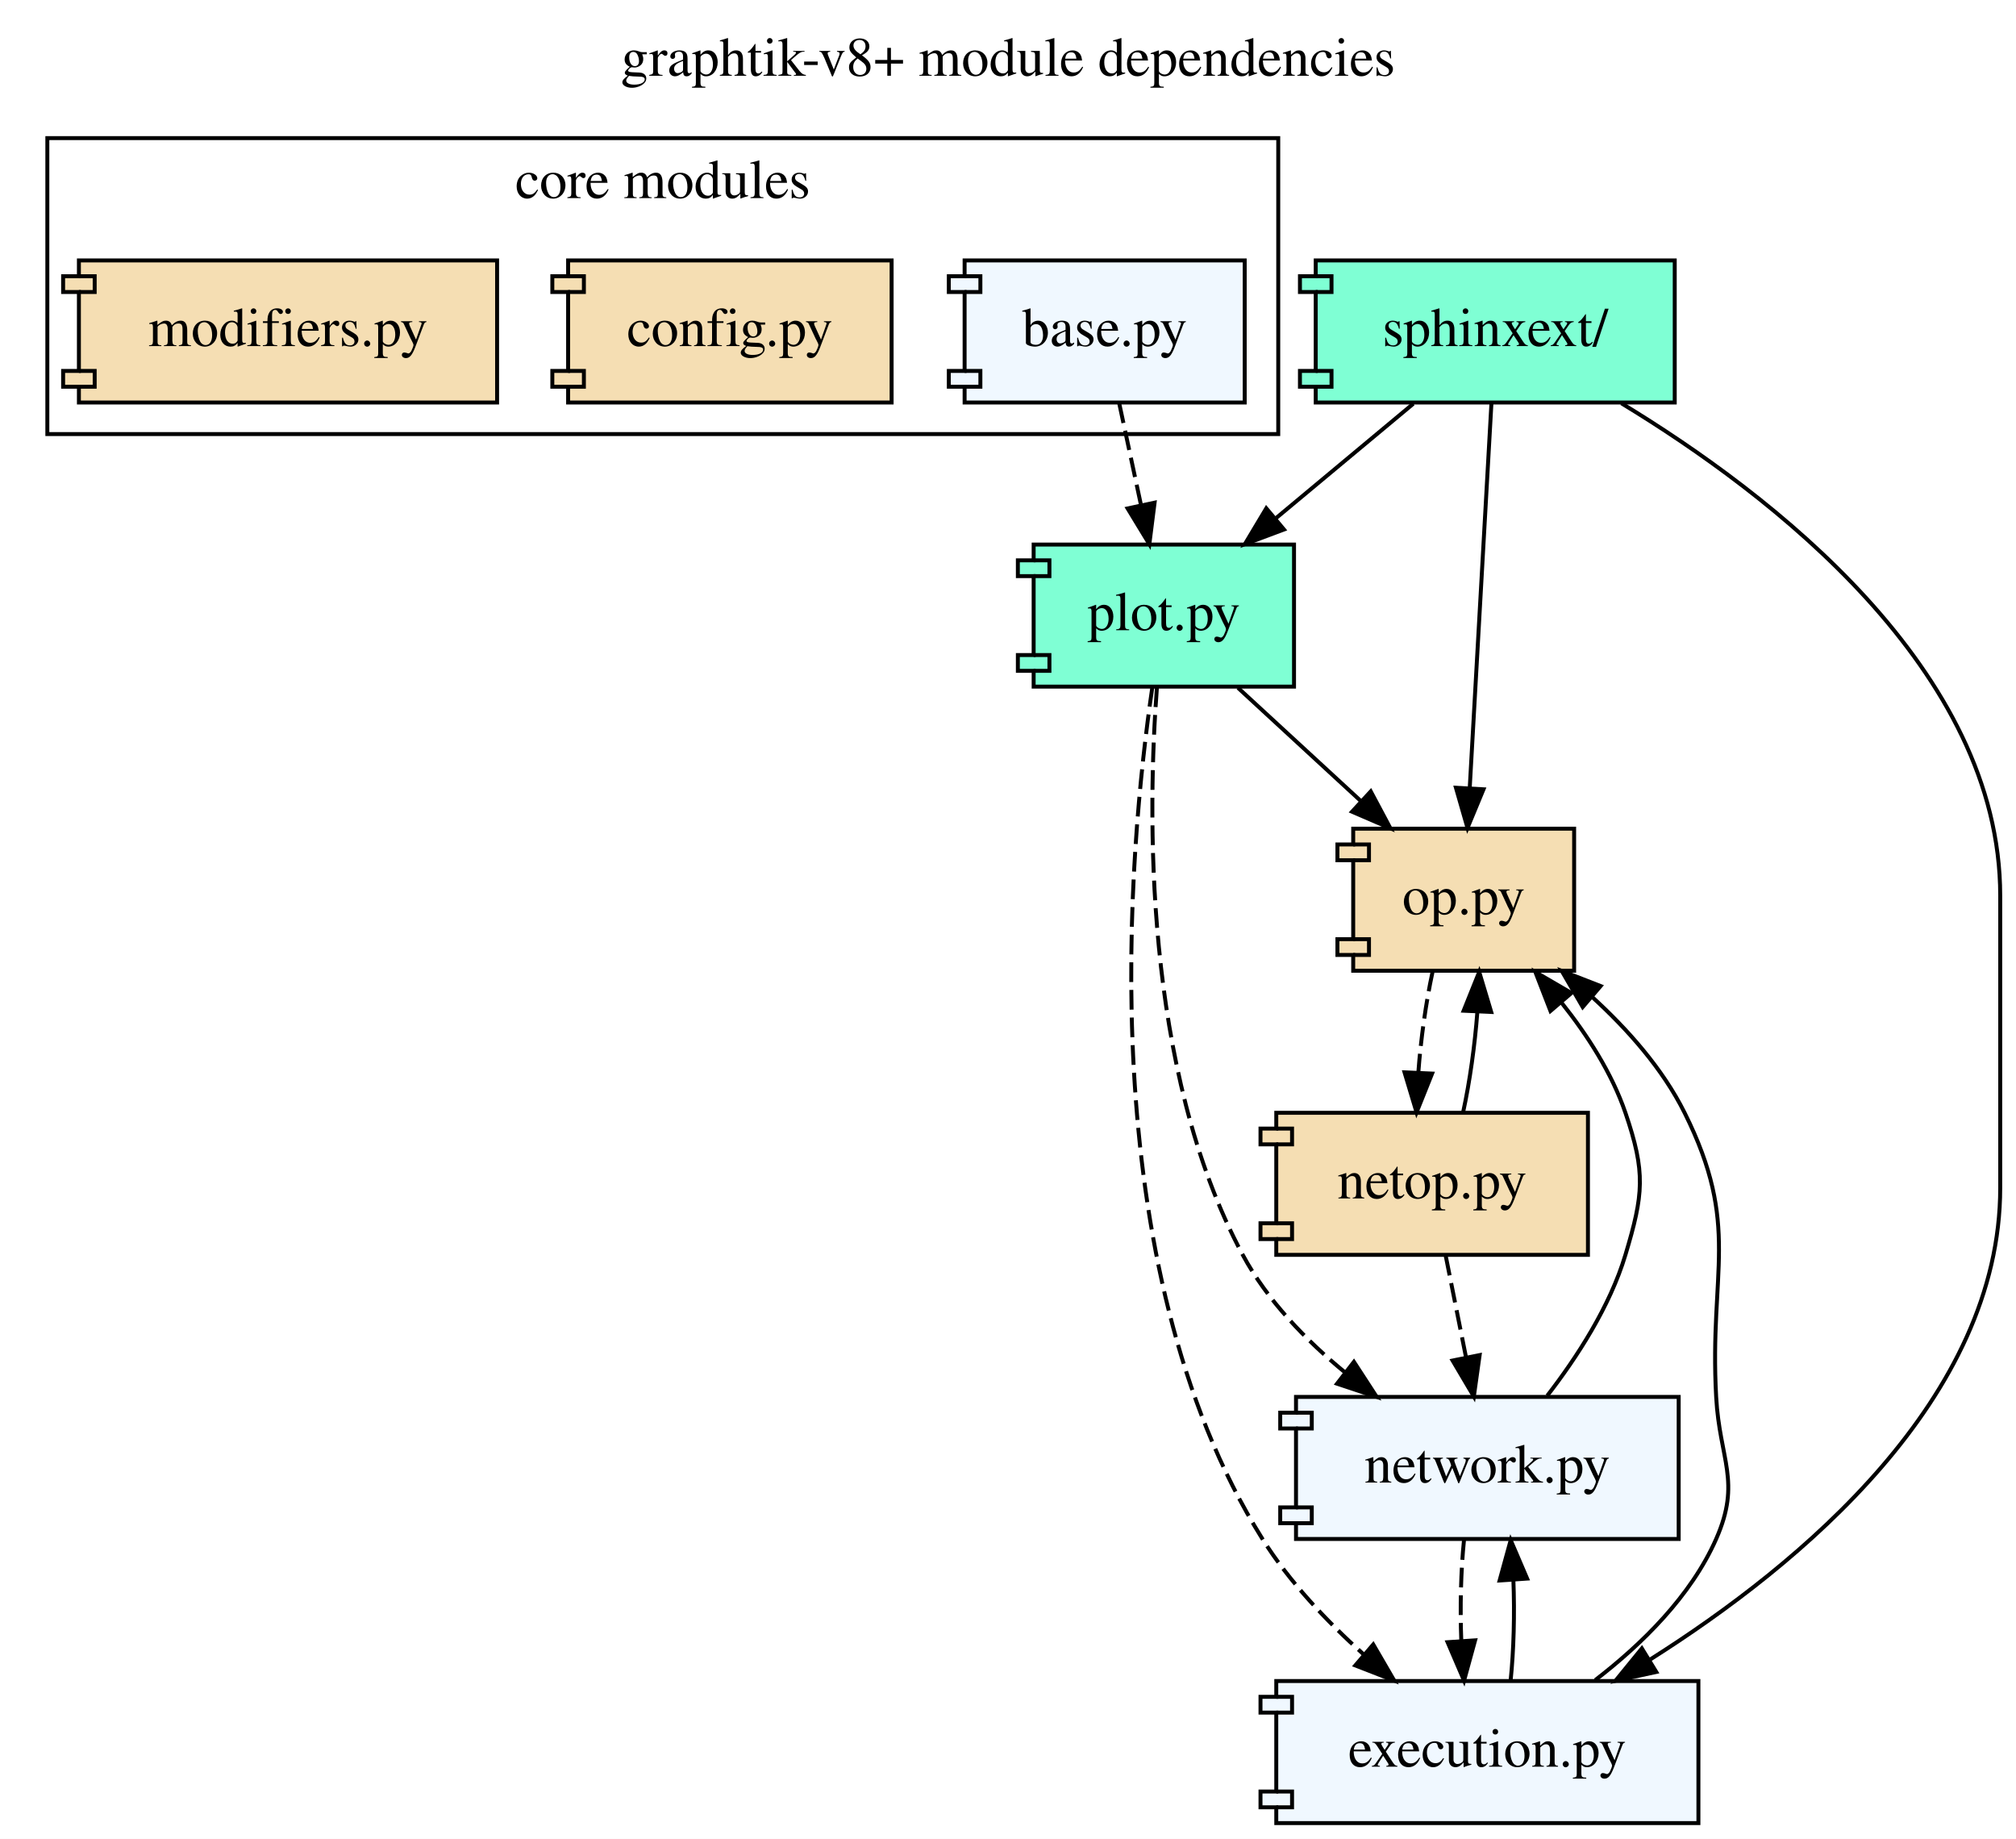
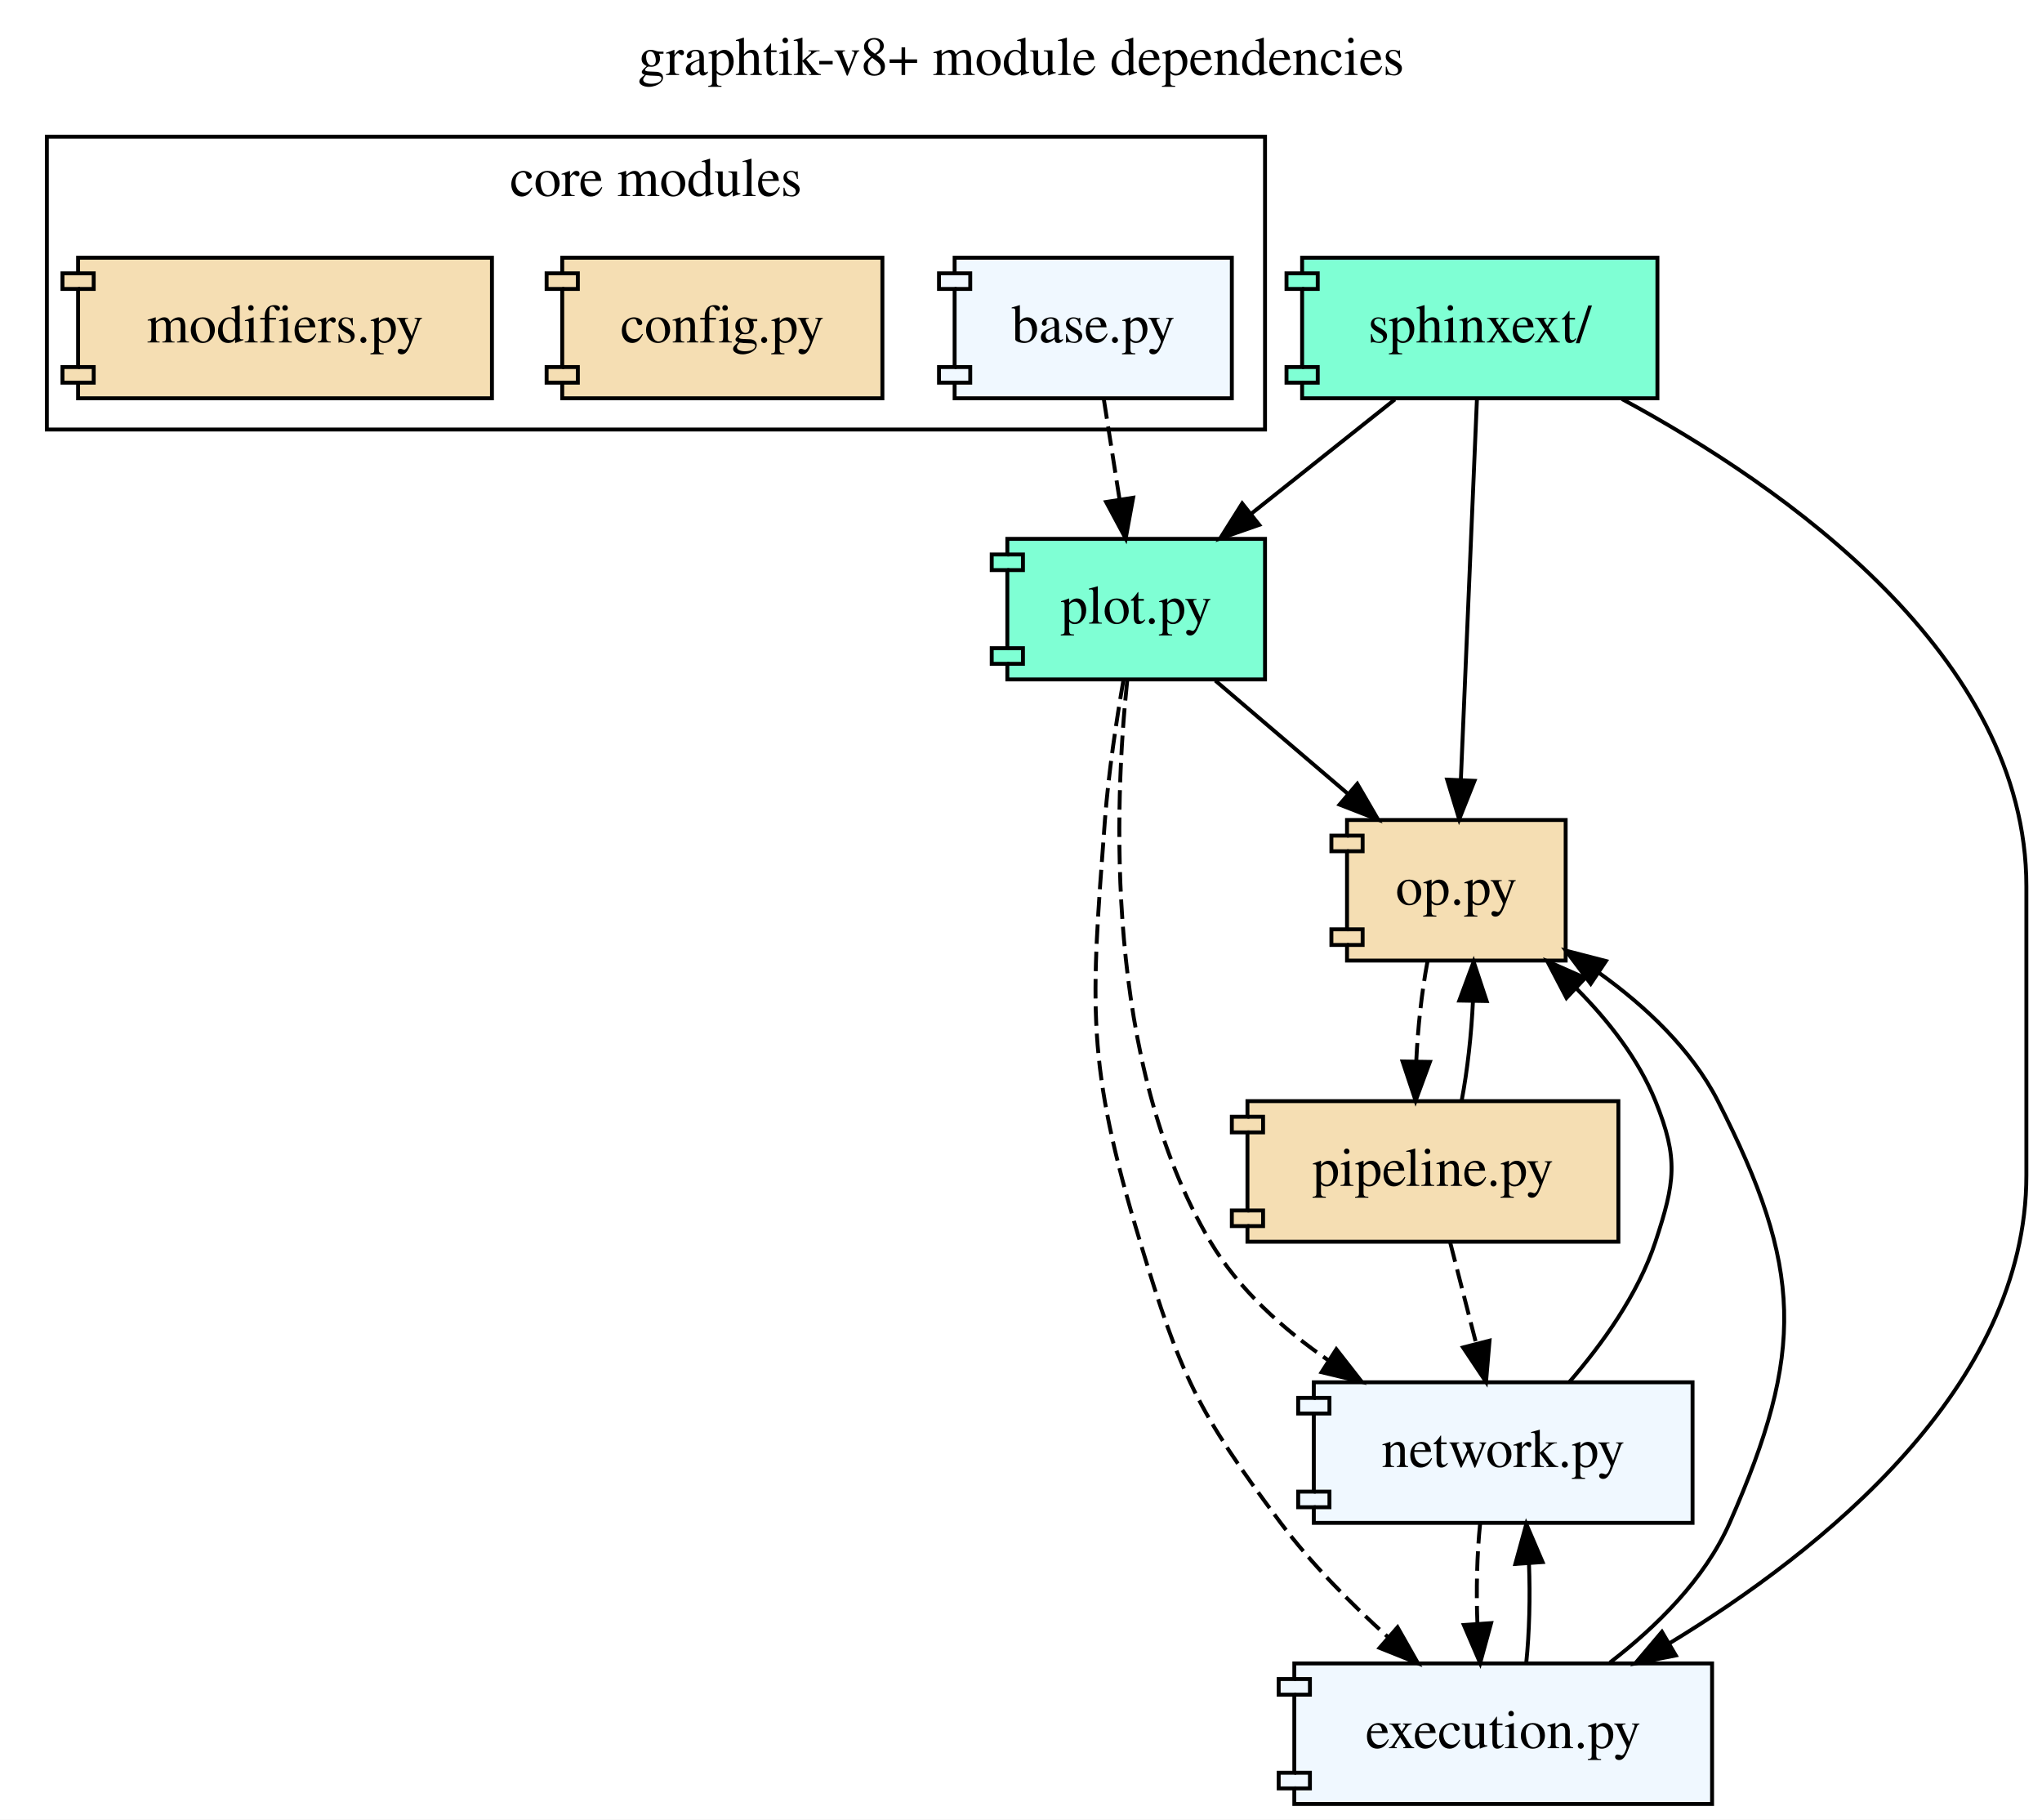
- <svg xmlns="http://www.w3.org/2000/svg" xmlns:xlink="http://www.w3.org/1999/xlink" width="511pt" height="466pt" viewBox="0.00 0.00 511.00 466.00">
+ <svg xmlns="http://www.w3.org/2000/svg" xmlns:xlink="http://www.w3.org/1999/xlink" width="523pt" height="466pt" viewBox="0.00 0.00 523.00 466.00">
  <g id="graph0" class="graph" transform="scale(1 1) rotate(0) translate(4 462)">
-     <polygon fill="white" stroke="transparent" points="-4,4 -4,-462 507,-462 507,4 -4,4" />
-     <text text-anchor="middle" x="251.5" y="-442.8" font-family="Times,serif" font-size="14.00">graphtik-v8+ module dependencies</text>
+     <polygon fill="white" stroke="transparent" points="-4,4 -4,-462 519,-462 519,4 -4,4" />
+     <text text-anchor="middle" x="257.5" y="-442.8" font-family="Times,serif" font-size="14.00">graphtik-v8+ module dependencies</text>
    <g id="clust1" class="cluster">
      <polygon fill="none" stroke="black" points="8,-352 8,-427 320,-427 320,-352 8,-352" />
      <text text-anchor="middle" x="164" y="-411.8" font-family="Times,serif" font-size="14.00">core modules</text>
    </g>
    <g id="node1" class="node">
      <g id="a_node1">
        <a xlink:href="reference.html#module-graphtik.base" xlink:title="(implicit) everything imports this module">
          <polygon fill="AliceBlue" stroke="black" points="311.5,-396 240.5,-396 240.5,-392 236.5,-392 236.5,-388 240.5,-388 240.5,-368 236.5,-368 236.5,-364 240.5,-364 240.5,-360 311.5,-360 311.5,-396" />
          <polyline fill="none" stroke="black" points="240.5,-392 244.5,-392 244.5,-388 240.5,-388 " />
          <polyline fill="none" stroke="black" points="240.5,-368 244.5,-368 244.5,-364 240.5,-364 " />
          <text text-anchor="middle" x="276" y="-374.3" font-family="Times,serif" font-size="14.00">base.py</text>
        </a>
      </g>
    </g>
    <g id="node8" class="node">
      <g id="a_node8">
        <a xlink:href="reference.html#module-graphtik.plot" xlink:title="(extra)">
-           <polygon fill="Aquamarine" stroke="black" points="324,-324 258,-324 258,-320 254,-320 254,-316 258,-316 258,-296 254,-296 254,-292 258,-292 258,-288 324,-288 324,-324" />
-           <polyline fill="none" stroke="black" points="258,-320 262,-320 262,-316 258,-316 " />
-           <polyline fill="none" stroke="black" points="258,-296 262,-296 262,-292 258,-292 " />
-           <text text-anchor="middle" x="291" y="-302.3" font-family="Times,serif" font-size="14.00">plot.py</text>
+           <polygon fill="Aquamarine" stroke="black" points="320,-324 254,-324 254,-320 250,-320 250,-316 254,-316 254,-296 250,-296 250,-292 254,-292 254,-288 320,-288 320,-324" />
+           <polyline fill="none" stroke="black" points="254,-320 258,-320 258,-316 254,-316 " />
+           <polyline fill="none" stroke="black" points="254,-296 258,-296 258,-292 254,-292 " />
+           <text text-anchor="middle" x="287" y="-302.3" font-family="Times,serif" font-size="14.00">plot.py</text>
        </a>
      </g>
    </g>
    <g id="edge6" class="edge">
      <g id="a_edge6">
        <a xlink:title="(run-time)">
-           <path fill="none" stroke="black" stroke-dasharray="5,2" d="M279.71,-359.7C281.36,-351.98 283.35,-342.71 285.19,-334.11" />
-           <polygon fill="black" stroke="black" points="288.66,-334.62 287.33,-324.1 281.82,-333.15 288.66,-334.62" />
+           <path fill="none" stroke="black" stroke-dasharray="5,2" d="M278.72,-359.7C279.93,-351.98 281.39,-342.71 282.74,-334.11" />
+           <polygon fill="black" stroke="black" points="286.22,-334.53 284.31,-324.1 279.3,-333.44 286.22,-334.53" />
        </a>
      </g>
    </g>
    <g id="node2" class="node">
      <g id="a_node2">
        <a xlink:href="reference.html#module-graphtik.config" xlink:title="(public)">
          <polygon fill="wheat" stroke="black" points="222,-396 140,-396 140,-392 136,-392 136,-388 140,-388 140,-368 136,-368 136,-364 140,-364 140,-360 222,-360 222,-396" />
          <polyline fill="none" stroke="black" points="140,-392 144,-392 144,-388 140,-388 " />
          <polyline fill="none" stroke="black" points="140,-368 144,-368 144,-364 140,-364 " />
          <text text-anchor="middle" x="181" y="-374.3" font-family="Times,serif" font-size="14.00">config.py</text>
        </a>
      </g>
    </g>
    <g id="node3" class="node">
      <g id="a_node3">
        <a xlink:href="reference.html#module-graphtik.modifiers" xlink:title="(public) almost everything imports this module">
          <polygon fill="wheat" stroke="black" points="122,-396 16,-396 16,-392 12,-392 12,-388 16,-388 16,-368 12,-368 12,-364 16,-364 16,-360 122,-360 122,-396" />
          <polyline fill="none" stroke="black" points="16,-392 20,-392 20,-388 16,-388 " />
          <polyline fill="none" stroke="black" points="16,-368 20,-368 20,-364 16,-364 " />
          <text text-anchor="middle" x="69" y="-374.3" font-family="Times,serif" font-size="14.00">modifiers.py</text>
        </a>
      </g>
    </g>
    <g id="node4" class="node">
      <g id="a_node4">
        <a xlink:href="reference.html#module-graphtik.op" xlink:title="(public)">
-           <polygon fill="wheat" stroke="black" points="395,-252 339,-252 339,-248 335,-248 335,-244 339,-244 339,-224 335,-224 335,-220 339,-220 339,-216 395,-216 395,-252" />
-           <polyline fill="none" stroke="black" points="339,-248 343,-248 343,-244 339,-244 " />
-           <polyline fill="none" stroke="black" points="339,-224 343,-224 343,-220 339,-220 " />
-           <text text-anchor="middle" x="367" y="-230.3" font-family="Times,serif" font-size="14.00">op.py</text>
+           <polygon fill="wheat" stroke="black" points="397,-252 341,-252 341,-248 337,-248 337,-244 341,-244 341,-224 337,-224 337,-220 341,-220 341,-216 397,-216 397,-252" />
+           <polyline fill="none" stroke="black" points="341,-248 345,-248 345,-244 341,-244 " />
+           <polyline fill="none" stroke="black" points="341,-224 345,-224 345,-220 341,-220 " />
+           <text text-anchor="middle" x="369" y="-230.3" font-family="Times,serif" font-size="14.00">op.py</text>
        </a>
      </g>
    </g>
    <g id="node7" class="node">
      <g id="a_node7">
-         <a xlink:href="reference.html#module-graphtik.netop" xlink:title="(public)">
-           <polygon fill="wheat" stroke="black" points="398.5,-180 319.5,-180 319.5,-176 315.5,-176 315.5,-172 319.5,-172 319.5,-152 315.5,-152 315.5,-148 319.5,-148 319.5,-144 398.5,-144 398.5,-180" />
-           <polyline fill="none" stroke="black" points="319.5,-176 323.5,-176 323.5,-172 319.5,-172 " />
-           <polyline fill="none" stroke="black" points="319.5,-152 323.5,-152 323.5,-148 319.5,-148 " />
-           <text text-anchor="middle" x="359" y="-158.3" font-family="Times,serif" font-size="14.00">netop.py</text>
+         <a xlink:href="reference.html#module-graphtik.pipeline" xlink:title="(public)">
+           <polygon fill="wheat" stroke="black" points="410.5,-180 315.5,-180 315.5,-176 311.5,-176 311.5,-172 315.5,-172 315.5,-152 311.5,-152 311.5,-148 315.5,-148 315.5,-144 410.5,-144 410.5,-180" />
+           <polyline fill="none" stroke="black" points="315.5,-176 319.5,-176 319.5,-172 315.5,-172 " />
+           <polyline fill="none" stroke="black" points="315.5,-152 319.5,-152 319.5,-148 315.5,-148 " />
+           <text text-anchor="middle" x="363" y="-158.3" font-family="Times,serif" font-size="14.00">pipeline.py</text>
        </a>
      </g>
    </g>
    <g id="edge10" class="edge">
      <g id="a_edge10">
        <a xlink:title="(run-time)">
-           <path fill="none" stroke="black" stroke-dasharray="5,2" d="M359.11,-215.7C357.43,-207.98 356.14,-198.71 355.5,-190.11" />
-           <polygon fill="black" stroke="black" points="359,-189.94 355.06,-180.1 352.01,-190.25 359,-189.94" />
+           <path fill="none" stroke="black" stroke-dasharray="5,2" d="M361.6,-215.7C360.14,-207.98 359.12,-198.71 358.73,-190.11" />
+           <polygon fill="black" stroke="black" points="362.23,-190.05 358.57,-180.1 355.23,-190.16 362.23,-190.05" />
        </a>
      </g>
    </g>
    <g id="node5" class="node">
      <g id="a_node5">
        <a xlink:href="reference.html#module-graphtik.network" xlink:title="(private)">
-           <polygon fill="AliceBlue" stroke="black" points="421.5,-108 324.5,-108 324.5,-104 320.5,-104 320.5,-100 324.5,-100 324.5,-80 320.5,-80 320.5,-76 324.5,-76 324.5,-72 421.5,-72 421.5,-108" />
-           <polyline fill="none" stroke="black" points="324.5,-104 328.5,-104 328.5,-100 324.5,-100 " />
-           <polyline fill="none" stroke="black" points="324.5,-80 328.5,-80 328.5,-76 324.5,-76 " />
-           <text text-anchor="middle" x="373" y="-86.3" font-family="Times,serif" font-size="14.00">network.py</text>
+           <polygon fill="AliceBlue" stroke="black" points="429.5,-108 332.5,-108 332.5,-104 328.5,-104 328.5,-100 332.5,-100 332.5,-80 328.5,-80 328.5,-76 332.5,-76 332.5,-72 429.5,-72 429.5,-108" />
+           <polyline fill="none" stroke="black" points="332.5,-104 336.5,-104 336.5,-100 332.5,-100 " />
+           <polyline fill="none" stroke="black" points="332.5,-80 336.5,-80 336.5,-76 332.5,-76 " />
+           <text text-anchor="middle" x="381" y="-86.3" font-family="Times,serif" font-size="14.00">network.py</text>
        </a>
      </g>
    </g>
    <g id="edge1" class="edge">
      <g id="a_edge1">
        <a xlink:title="(import-time)">
-           <path fill="none" stroke="black" d="M388.18,-108.3C395.73,-118.06 404.07,-130.9 408,-144 412.6,-159.32 413.17,-164.86 408,-180 404.56,-190.07 398.34,-199.72 391.77,-207.95" />
-           <polygon fill="black" stroke="black" points="389,-205.8 385.17,-215.68 394.32,-210.35 389,-205.8" />
+           <path fill="none" stroke="black" d="M397.89,-108.01C406.29,-117.69 415.58,-130.54 420,-144 424.99,-159.2 425.98,-165.16 420,-180 415.65,-190.79 407.94,-200.61 399.81,-208.79" />
+           <polygon fill="black" stroke="black" points="397.21,-206.43 392.3,-215.82 402,-211.54 397.21,-206.43" />
        </a>
      </g>
    </g>
    <g id="node6" class="node">
      <g id="a_node6">
        <a xlink:href="reference.html#module-graphtik.execution" xlink:title="(private)">
-           <polygon fill="AliceBlue" stroke="black" points="426.5,-36 319.5,-36 319.5,-32 315.5,-32 315.5,-28 319.5,-28 319.5,-8 315.5,-8 315.5,-4 319.5,-4 319.5,0 426.5,0 426.5,-36" />
-           <polyline fill="none" stroke="black" points="319.5,-32 323.5,-32 323.5,-28 319.5,-28 " />
-           <polyline fill="none" stroke="black" points="319.5,-8 323.5,-8 323.5,-4 319.5,-4 " />
-           <text text-anchor="middle" x="373" y="-14.3" font-family="Times,serif" font-size="14.00">execution.py</text>
+           <polygon fill="AliceBlue" stroke="black" points="434.5,-36 327.5,-36 327.5,-32 323.5,-32 323.5,-28 327.5,-28 327.5,-8 323.5,-8 323.5,-4 327.5,-4 327.5,0 434.5,0 434.5,-36" />
+           <polyline fill="none" stroke="black" points="327.5,-32 331.5,-32 331.5,-28 327.5,-28 " />
+           <polyline fill="none" stroke="black" points="327.5,-8 331.5,-8 331.5,-4 327.5,-4 " />
+           <text text-anchor="middle" x="381" y="-14.3" font-family="Times,serif" font-size="14.00">execution.py</text>
        </a>
      </g>
    </g>
    <g id="edge8" class="edge">
      <g id="a_edge8">
        <a xlink:title="(run-time)">
-           <path fill="none" stroke="black" stroke-dasharray="5,2" d="M367.08,-71.7C366.29,-63.98 366.06,-54.71 366.4,-46.11" />
-           <polygon fill="black" stroke="black" points="369.9,-46.32 367.1,-36.1 362.92,-45.84 369.9,-46.32" />
+           <path fill="none" stroke="black" stroke-dasharray="5,2" d="M375.08,-71.7C374.29,-63.98 374.06,-54.71 374.4,-46.11" />
+           <polygon fill="black" stroke="black" points="377.9,-46.32 375.1,-36.1 370.92,-45.84 377.9,-46.32" />
        </a>
      </g>
    </g>
    <g id="edge2" class="edge">
      <g id="a_edge2">
        <a xlink:title="(import-time)">
-           <path fill="none" stroke="black" d="M400.34,-36.23C412.11,-45.28 424.62,-57.52 431,-72 437.45,-86.64 431.88,-92.02 431,-108 429.22,-140.15 437.35,-151.18 423,-180 417.46,-191.14 408.55,-201.18 399.46,-209.45" />
-           <polygon fill="black" stroke="black" points="397.17,-206.8 391.85,-215.96 401.72,-212.12 397.17,-206.8" />
+           <path fill="none" stroke="black" d="M408.34,-36.23C420.11,-45.28 432.62,-57.52 439,-72 458.37,-115.94 457.82,-137.22 436,-180 429.22,-193.29 417.43,-204.32 405.6,-212.81" />
+           <polygon fill="black" stroke="black" points="403.42,-210.06 397.06,-218.54 407.32,-215.88 403.42,-210.06" />
        </a>
      </g>
    </g>
    <g id="edge7" class="edge">
      <g id="a_edge7">
        <a xlink:title="(import-time)">
-           <path fill="none" stroke="black" d="M378.9,-36.1C379.7,-43.79 379.94,-53.05 379.6,-61.67" />
-           <polygon fill="black" stroke="black" points="376.11,-61.48 378.92,-71.7 383.09,-61.96 376.11,-61.48" />
+           <path fill="none" stroke="black" d="M386.9,-36.1C387.7,-43.79 387.94,-53.05 387.6,-61.67" />
+           <polygon fill="black" stroke="black" points="384.11,-61.48 386.92,-71.7 391.09,-61.96 384.11,-61.48" />
        </a>
      </g>
    </g>
    <g id="edge3" class="edge">
      <g id="a_edge3">
        <a xlink:title="(import-time)">
-           <path fill="none" stroke="black" d="M366.85,-180.1C368.53,-187.79 369.83,-197.05 370.48,-205.67" />
-           <polygon fill="black" stroke="black" points="366.99,-205.87 370.94,-215.7 373.98,-205.55 366.99,-205.87" />
+           <path fill="none" stroke="black" d="M370.36,-180.1C371.83,-187.79 372.86,-197.05 373.26,-205.67" />
+           <polygon fill="black" stroke="black" points="369.76,-205.76 373.43,-215.7 376.76,-205.64 369.76,-205.76" />
        </a>
      </g>
    </g>
    <g id="edge9" class="edge">
      <g id="a_edge9">
        <a xlink:title="(run-time)">
-           <path fill="none" stroke="black" stroke-dasharray="5,2" d="M362.46,-143.7C364,-135.98 365.86,-126.71 367.58,-118.11" />
-           <polygon fill="black" stroke="black" points="371.05,-118.6 369.58,-108.1 364.19,-117.22 371.05,-118.6" />
+           <path fill="none" stroke="black" stroke-dasharray="5,2" d="M367.45,-143.7C369.45,-135.9 371.87,-126.51 374.1,-117.83" />
+           <polygon fill="black" stroke="black" points="377.5,-118.66 376.6,-108.1 370.72,-116.92 377.5,-118.66" />
        </a>
      </g>
    </g>
    <g id="edge4" class="edge">
      <g id="a_edge4">
        <a xlink:title="(import-time)">
-           <path fill="none" stroke="black" d="M309.79,-287.7C319.17,-279.05 330.68,-268.45 340.91,-259.03" />
-           <polygon fill="black" stroke="black" points="343.45,-261.45 348.43,-252.1 338.7,-256.3 343.45,-261.45" />
+           <path fill="none" stroke="black" d="M307.27,-287.7C317.5,-278.97 330.06,-268.24 341.18,-258.75" />
+           <polygon fill="black" stroke="black" points="343.63,-261.26 348.96,-252.1 339.09,-255.94 343.63,-261.26" />
        </a>
      </g>
    </g>
    <g id="edge11" class="edge">
      <g id="a_edge11">
        <a xlink:title="(run-time)">
-           <path fill="none" stroke="black" stroke-dasharray="5,2" d="M289.25,-287.81C286.91,-256.99 285.65,-191.13 311,-144 317.19,-132.49 326.98,-122.38 336.97,-114.17" />
-           <polygon fill="black" stroke="black" points="339.18,-116.89 344.96,-108 334.9,-111.35 339.18,-116.89" />
+           <path fill="none" stroke="black" stroke-dasharray="5,2" d="M284.69,-287.58C281.44,-256.38 278.66,-189.96 306,-144 313.28,-131.76 324.61,-121.61 336.28,-113.58" />
+           <polygon fill="black" stroke="black" points="338.26,-116.46 344.78,-108.11 334.48,-110.58 338.26,-116.46" />
        </a>
      </g>
    </g>
    <g id="edge12" class="edge">
      <g id="a_edge12">
        <a xlink:title="(run-time)">
-           <path fill="none" stroke="black" stroke-dasharray="5,2" d="M288.09,-287.88C282.09,-246.98 272.3,-141.84 316,-72 322.78,-61.17 332.32,-51.11 341.66,-42.73" />
-           <polygon fill="black" stroke="black" points="344.08,-45.27 349.4,-36.11 339.53,-39.95 344.08,-45.27" />
+           <path fill="none" stroke="black" stroke-dasharray="5,2" d="M283.75,-287.89C281.95,-277.54 279.91,-264.06 279,-252 275.4,-203.97 274.04,-190.1 288,-144 298.37,-109.76 302.56,-100.64 324,-72 331.85,-61.52 341.92,-51.38 351.4,-42.83" />
+           <polygon fill="black" stroke="black" points="353.94,-45.26 359.17,-36.04 349.34,-39.98 353.94,-45.26" />
        </a>
      </g>
    </g>
    <g id="node9" class="node">
      <g id="a_node9">
        <a xlink:href="reference.html#module-graphtik.sphinxext" xlink:title="(extra)">
          <polygon fill="Aquamarine" stroke="black" points="420.5,-396 329.5,-396 329.5,-392 325.5,-392 325.5,-388 329.5,-388 329.5,-368 325.5,-368 325.5,-364 329.5,-364 329.5,-360 420.5,-360 420.5,-396" />
          <polyline fill="none" stroke="black" points="329.5,-392 333.5,-392 333.5,-388 329.5,-388 " />
          <polyline fill="none" stroke="black" points="329.5,-368 333.5,-368 333.5,-364 329.5,-364 " />
          <text text-anchor="middle" x="375" y="-374.3" font-family="Times,serif" font-size="14.00">sphinxext/</text>
        </a>
      </g>
    </g>
    <g id="edge5" class="edge">
      <g id="a_edge5">
        <a xlink:title="(import-time)">
-           <path fill="none" stroke="black" d="M374.04,-359.87C372.67,-335.67 370.17,-291.21 368.54,-262.39" />
-           <polygon fill="black" stroke="black" points="372.03,-261.98 367.97,-252.19 365.04,-262.37 372.03,-261.98" />
+           <path fill="none" stroke="black" d="M374.28,-359.87C373.25,-335.67 371.38,-291.21 370.16,-262.39" />
+           <polygon fill="black" stroke="black" points="373.65,-262.03 369.73,-252.19 366.65,-262.33 373.65,-262.03" />
        </a>
      </g>
    </g>
    <g id="edge13" class="edge">
      <g id="a_edge13">
        <a xlink:title="(import-time)">
-           <path fill="none" stroke="black" d="M406.97,-359.81C444.88,-336.82 503,-292.25 503,-235 503,-235 503,-235 503,-161 503,-107.62 452.41,-65.58 414.35,-41.51" />
-           <polygon fill="black" stroke="black" points="415.82,-38.3 405.47,-36.06 412.17,-44.27 415.82,-38.3" />
+           <path fill="none" stroke="black" d="M411.42,-359.81C452.9,-337.42 515,-294.03 515,-235 515,-235 515,-235 515,-161 515,-106.8 462.72,-64.9 423.47,-41.09" />
+           <polygon fill="black" stroke="black" points="425.21,-38.05 414.81,-36 421.66,-44.09 425.21,-38.05" />
        </a>
      </g>
    </g>
    <g id="edge14" class="edge">
      <g id="a_edge14">
        <a xlink:title="(import-time)">
-           <path fill="none" stroke="black" d="M354.24,-359.7C343.76,-350.97 330.89,-340.24 319.5,-330.75" />
-           <polygon fill="black" stroke="black" points="321.45,-327.82 311.53,-324.1 316.97,-333.19 321.45,-327.82" />
+           <path fill="none" stroke="black" d="M353.25,-359.7C342.16,-350.88 328.53,-340.03 316.51,-330.47" />
+           <polygon fill="black" stroke="black" points="318.51,-327.59 308.5,-324.1 314.15,-333.07 318.51,-327.59" />
        </a>
      </g>
    </g>
  </g>
</svg>
